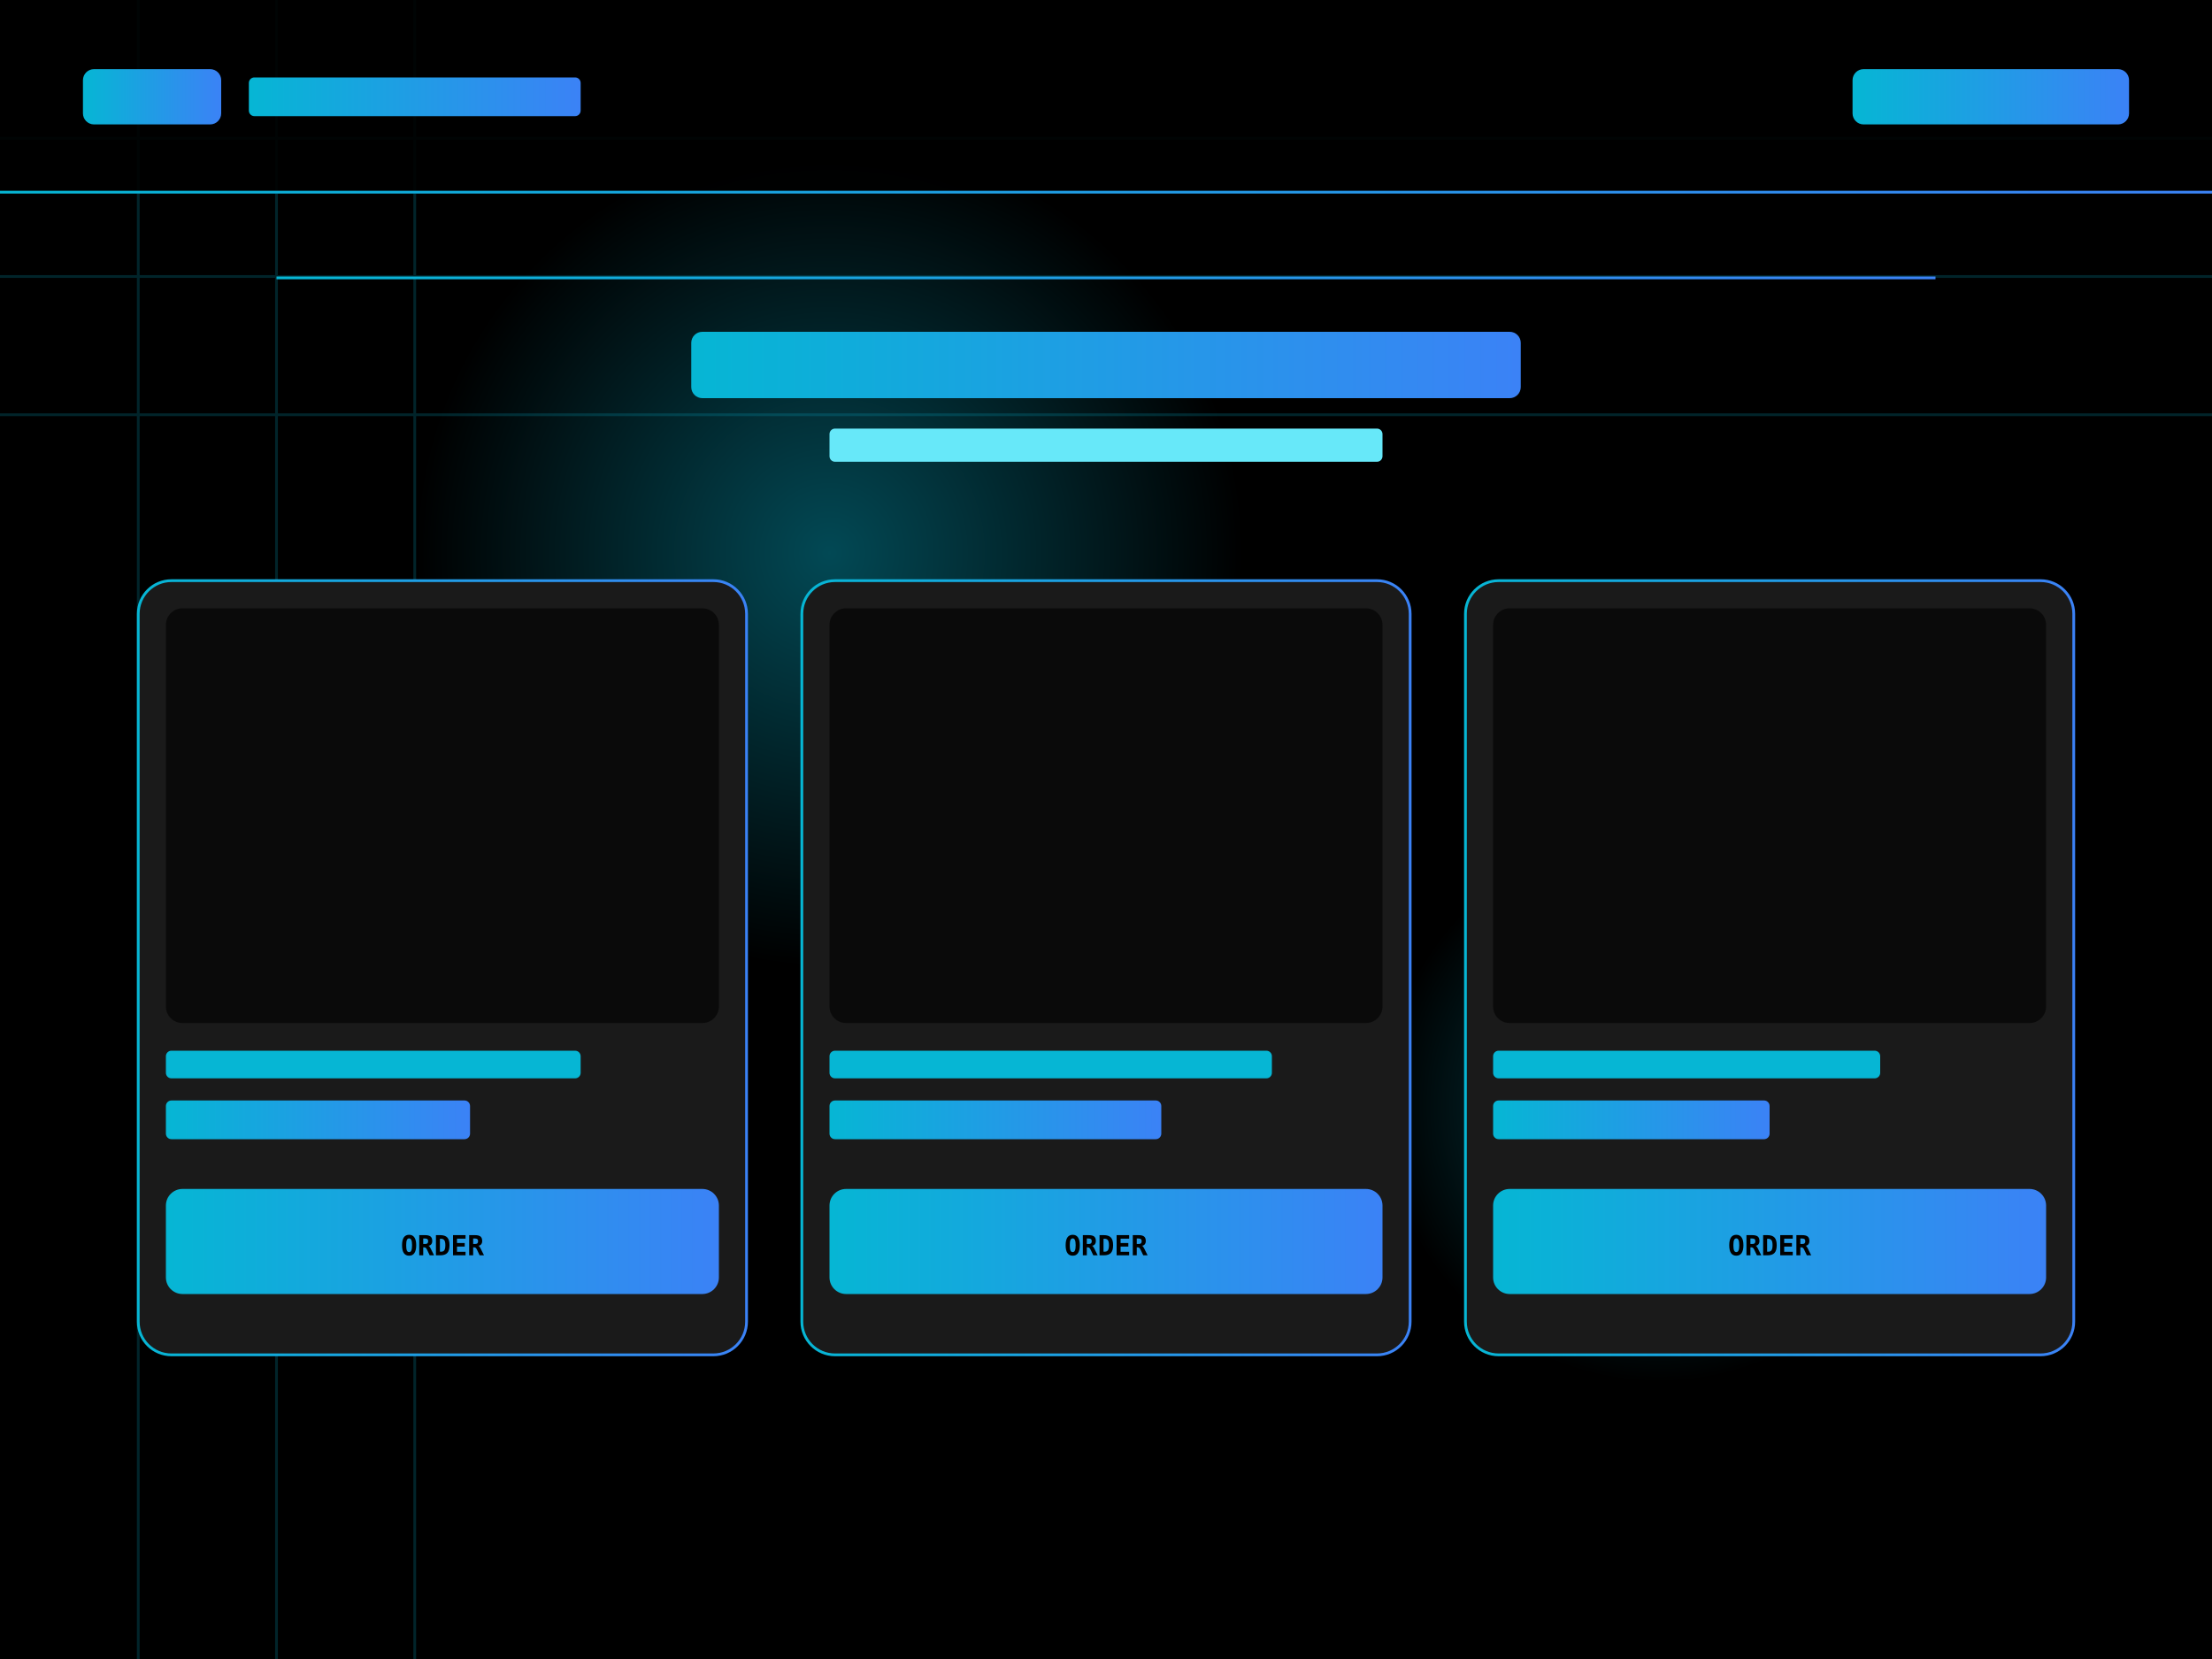
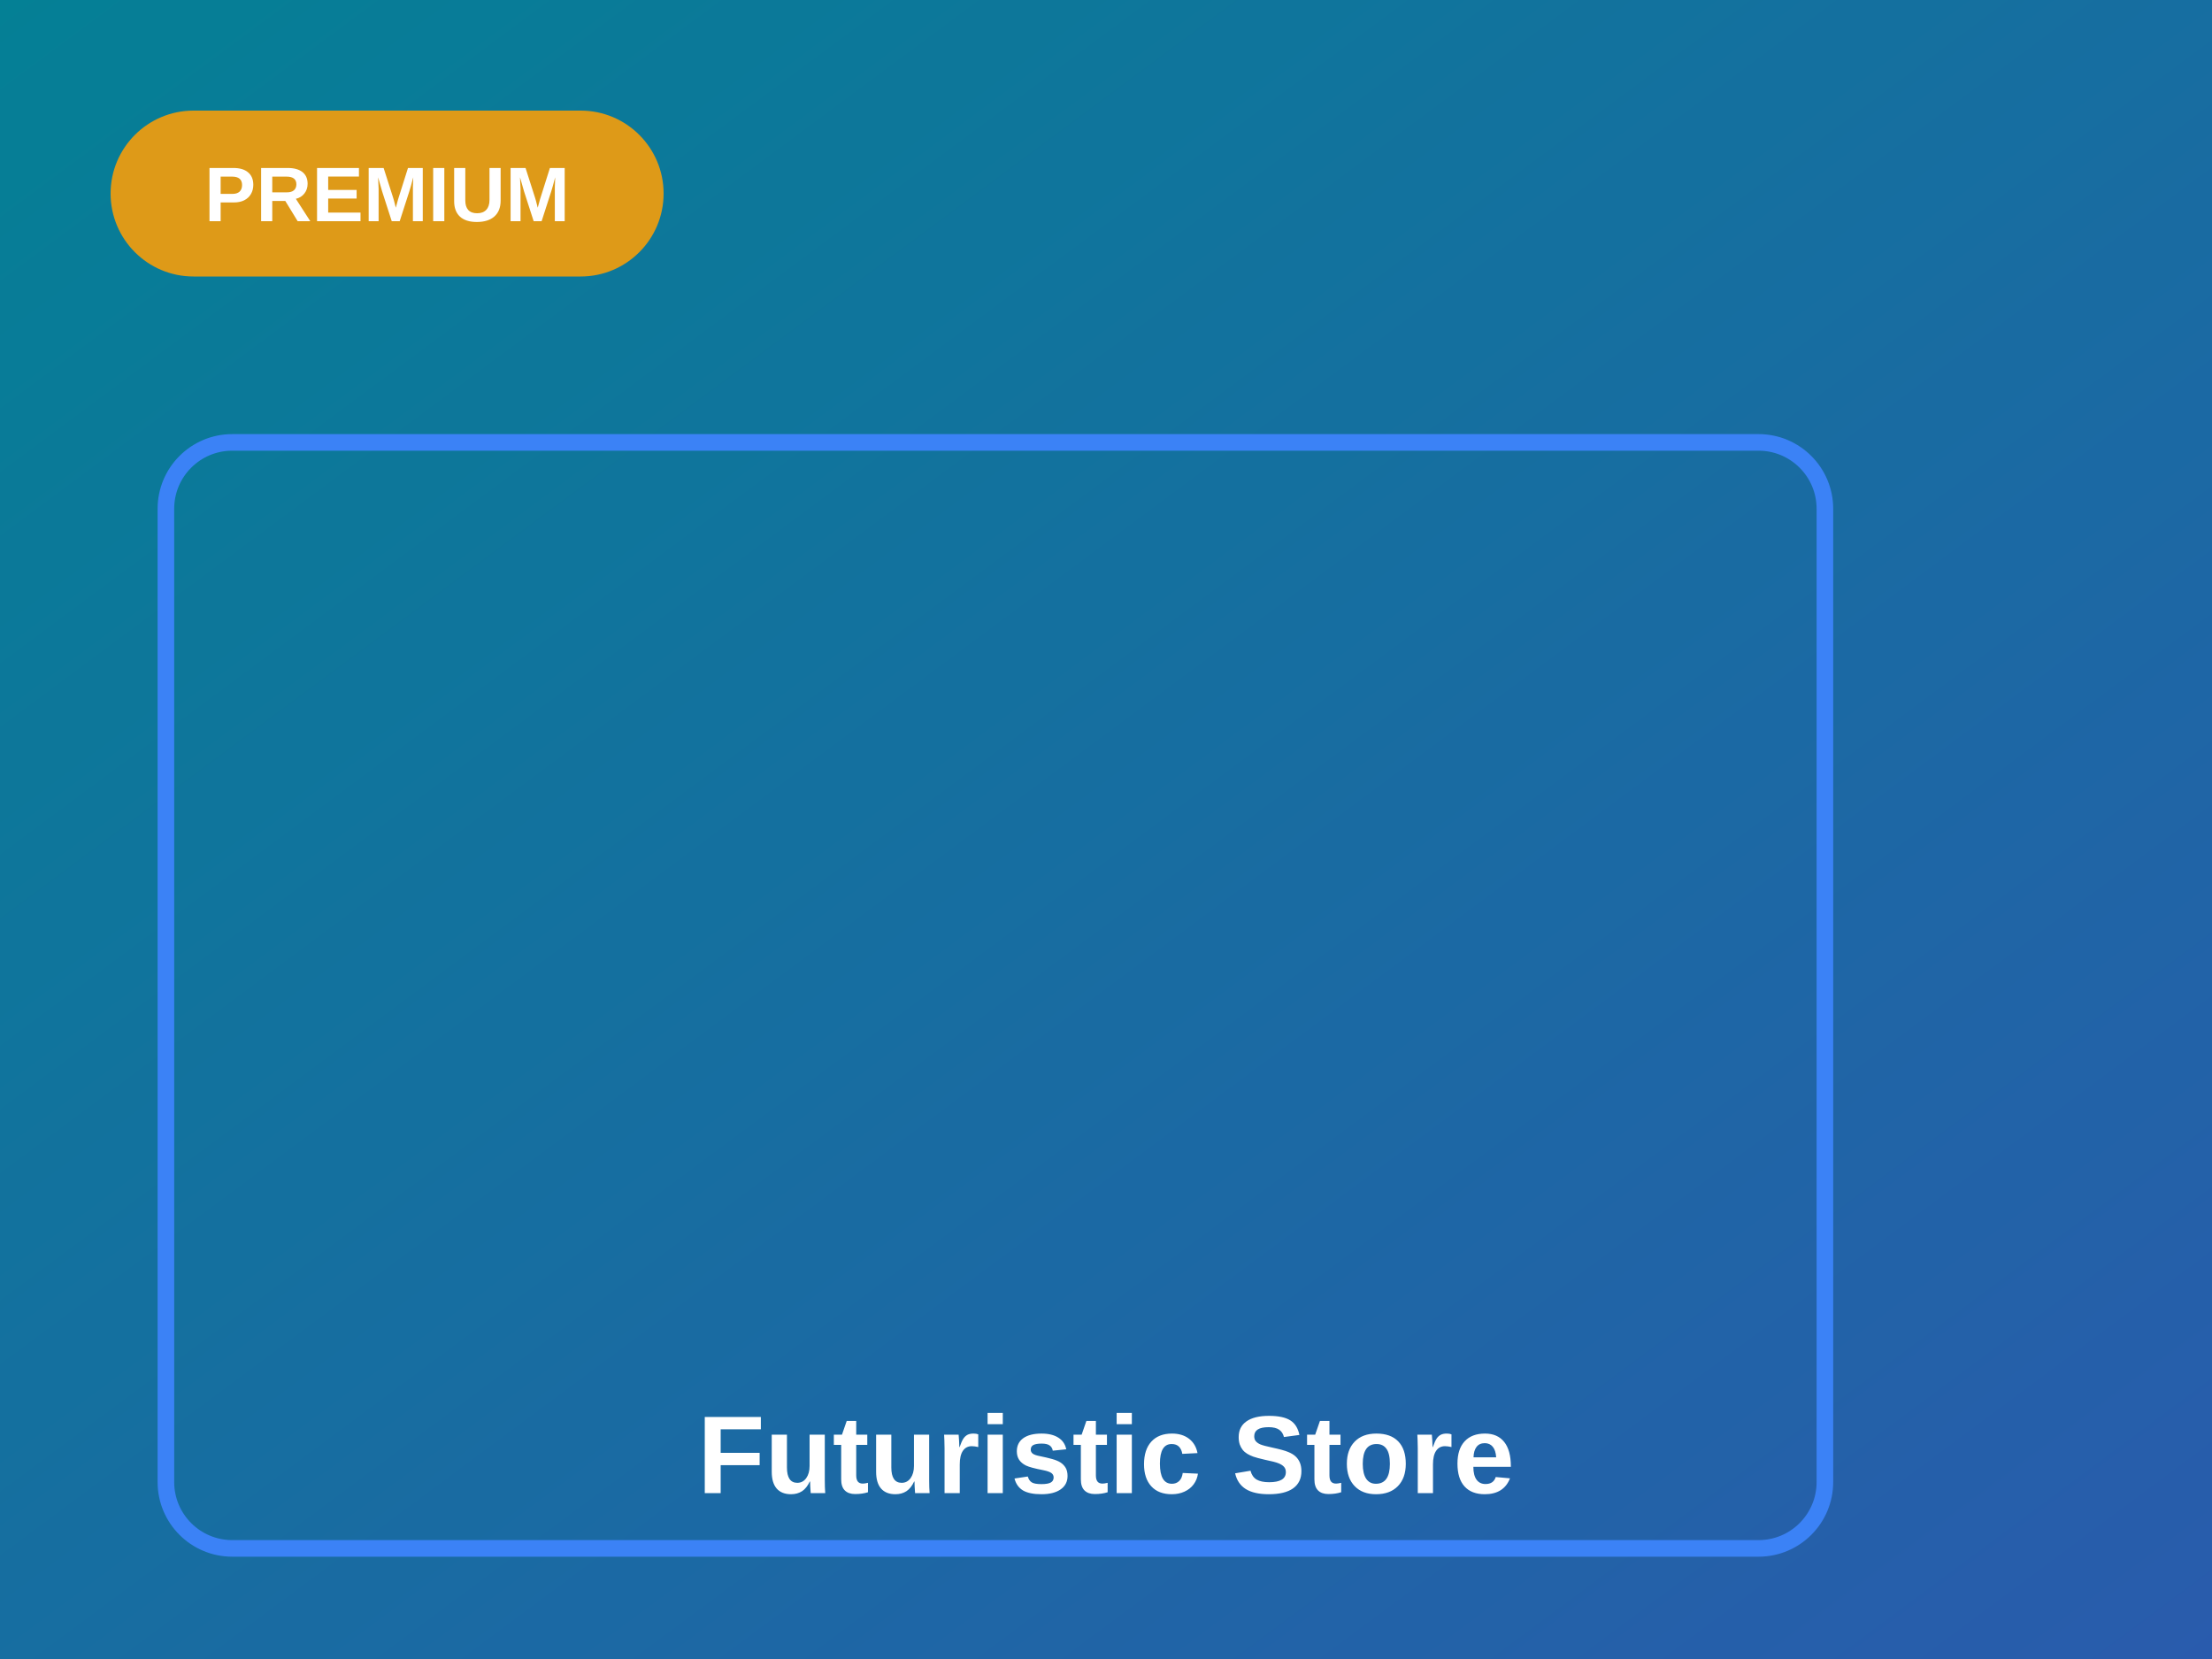
- <svg xmlns="http://www.w3.org/2000/svg" width="800" height="600">
+ <svg xmlns="http://www.w3.org/2000/svg" width="400" height="300">
  <defs>
-     <linearGradient id="cyan7" x1="0%" y1="0%" x2="100%" y2="0%">
-       <stop offset="0%" style="stop-color:#06b6d4;stop-opacity:1" />
-       <stop offset="100%" style="stop-color:#3b82f6;stop-opacity:1" />
+     <linearGradient id="grad-futuristic-store" x1="0%" y1="0%" x2="100%" y2="100%">
+       <stop offset="0%" style="stop-color:#06B6D4;stop-opacity:1" />
+       <stop offset="100%" style="stop-color:#3B82F6;stop-opacity:1" />
    </linearGradient>
-     <radialGradient id="glow7">
-       <stop offset="0%" style="stop-color:#06b6d4;stop-opacity:0.4" />
-       <stop offset="100%" style="stop-color:#06b6d4;stop-opacity:0" />
-     </radialGradient>
  </defs>
-   <rect width="800" height="600" fill="#000000" />
-   <g opacity="0.2" stroke="#06b6d4" stroke-width="1" fill="none">
-     <line x1="0" y1="50" x2="800" y2="50" />
-     <line x1="0" y1="100" x2="800" y2="100" />
-     <line x1="0" y1="150" x2="800" y2="150" />
-     <line x1="50" y1="0" x2="50" y2="600" />
-     <line x1="100" y1="0" x2="100" y2="600" />
-     <line x1="150" y1="0" x2="150" y2="600" />
+   <rect width="400" height="300" fill="url(#grad-futuristic-store)" />
+   <rect width="400" height="300" fill="rgba(0,0,0,0.3)" />
+   <g>
+     <rect x="20" y="20" width="100" height="30" rx="15" fill="#F59E0B" fill-opacity="0.9" />
+     <text x="70" y="40" font-family="Arial, sans-serif" font-size="14" font-weight="bold" fill="white" text-anchor="middle">PREMIUM</text>
  </g>
-   <circle cx="300" cy="200" r="150" fill="url(#glow7)" />
-   <circle cx="600" cy="400" r="100" fill="url(#glow7)" />
-   <rect width="800" height="70" fill="#000000" fill-opacity="0.9" />
-   <rect x="0" y="69" width="800" height="1" fill="url(#cyan7)" />
-   <rect x="30" y="25" width="50" height="20" rx="4" fill="url(#cyan7)" />
-   <rect x="90" y="28" width="120" height="14" rx="2" fill="url(#cyan7)" />
-   <rect x="670" y="25" width="100" height="20" rx="4" fill="url(#cyan7)" />
-   <rect x="100" y="100" width="600" height="1" fill="url(#cyan7)" />
-   <rect x="250" y="120" width="300" height="24" rx="4" fill="url(#cyan7)" />
-   <rect x="300" y="155" width="200" height="12" rx="2" fill="#67e8f9" />
-   <g transform="translate(50, 210)">
-     <rect width="220" height="280" rx="12" fill="#1a1a1a" stroke="url(#cyan7)" stroke-width="1" />
-     <rect x="10" y="10" width="200" height="150" rx="6" fill="#0a0a0a" />
-     <rect x="10" y="170" width="150" height="10" rx="2" fill="#06b6d4" />
-     <rect x="10" y="188" width="110" height="14" rx="2" fill="url(#cyan7)" />
-     <rect x="10" y="220" width="200" height="38" rx="6" fill="url(#cyan7)" />
-     <text x="110" y="244" text-anchor="middle" fill="#000" font-family="monospace" font-size="10" font-weight="bold">ORDER</text>
-     <g transform="translate(240, 0)">
-       <rect width="220" height="280" rx="12" fill="#1a1a1a" stroke="url(#cyan7)" stroke-width="1" />
-       <rect x="10" y="10" width="200" height="150" rx="6" fill="#0a0a0a" />
-       <rect x="10" y="170" width="160" height="10" rx="2" fill="#06b6d4" />
-       <rect x="10" y="188" width="120" height="14" rx="2" fill="url(#cyan7)" />
-       <rect x="10" y="220" width="200" height="38" rx="6" fill="url(#cyan7)" />
-       <text x="110" y="244" text-anchor="middle" fill="#000" font-family="monospace" font-size="10" font-weight="bold">ORDER</text>
-     </g>
-     <g transform="translate(480, 0)">
-       <rect width="220" height="280" rx="12" fill="#1a1a1a" stroke="url(#cyan7)" stroke-width="1" />
-       <rect x="10" y="10" width="200" height="150" rx="6" fill="#0a0a0a" />
-       <rect x="10" y="170" width="140" height="10" rx="2" fill="#06b6d4" />
-       <rect x="10" y="188" width="100" height="14" rx="2" fill="url(#cyan7)" />
-       <rect x="10" y="220" width="200" height="38" rx="6" fill="url(#cyan7)" />
-       <text x="110" y="244" text-anchor="middle" fill="#000" font-family="monospace" font-size="10" font-weight="bold">ORDER</text>
-     </g>
-   </g>
+   <rect x="30" y="80" width="300" height="200" rx="12" fill="url(#grad-layout)" fill-opacity="0.4" stroke="#3B82F6" stroke-width="3" />
+   <text x="200" y="270" font-family="Arial, sans-serif" font-size="20" font-weight="bold" fill="white" text-anchor="middle">Futuristic Store</text>
</svg>
